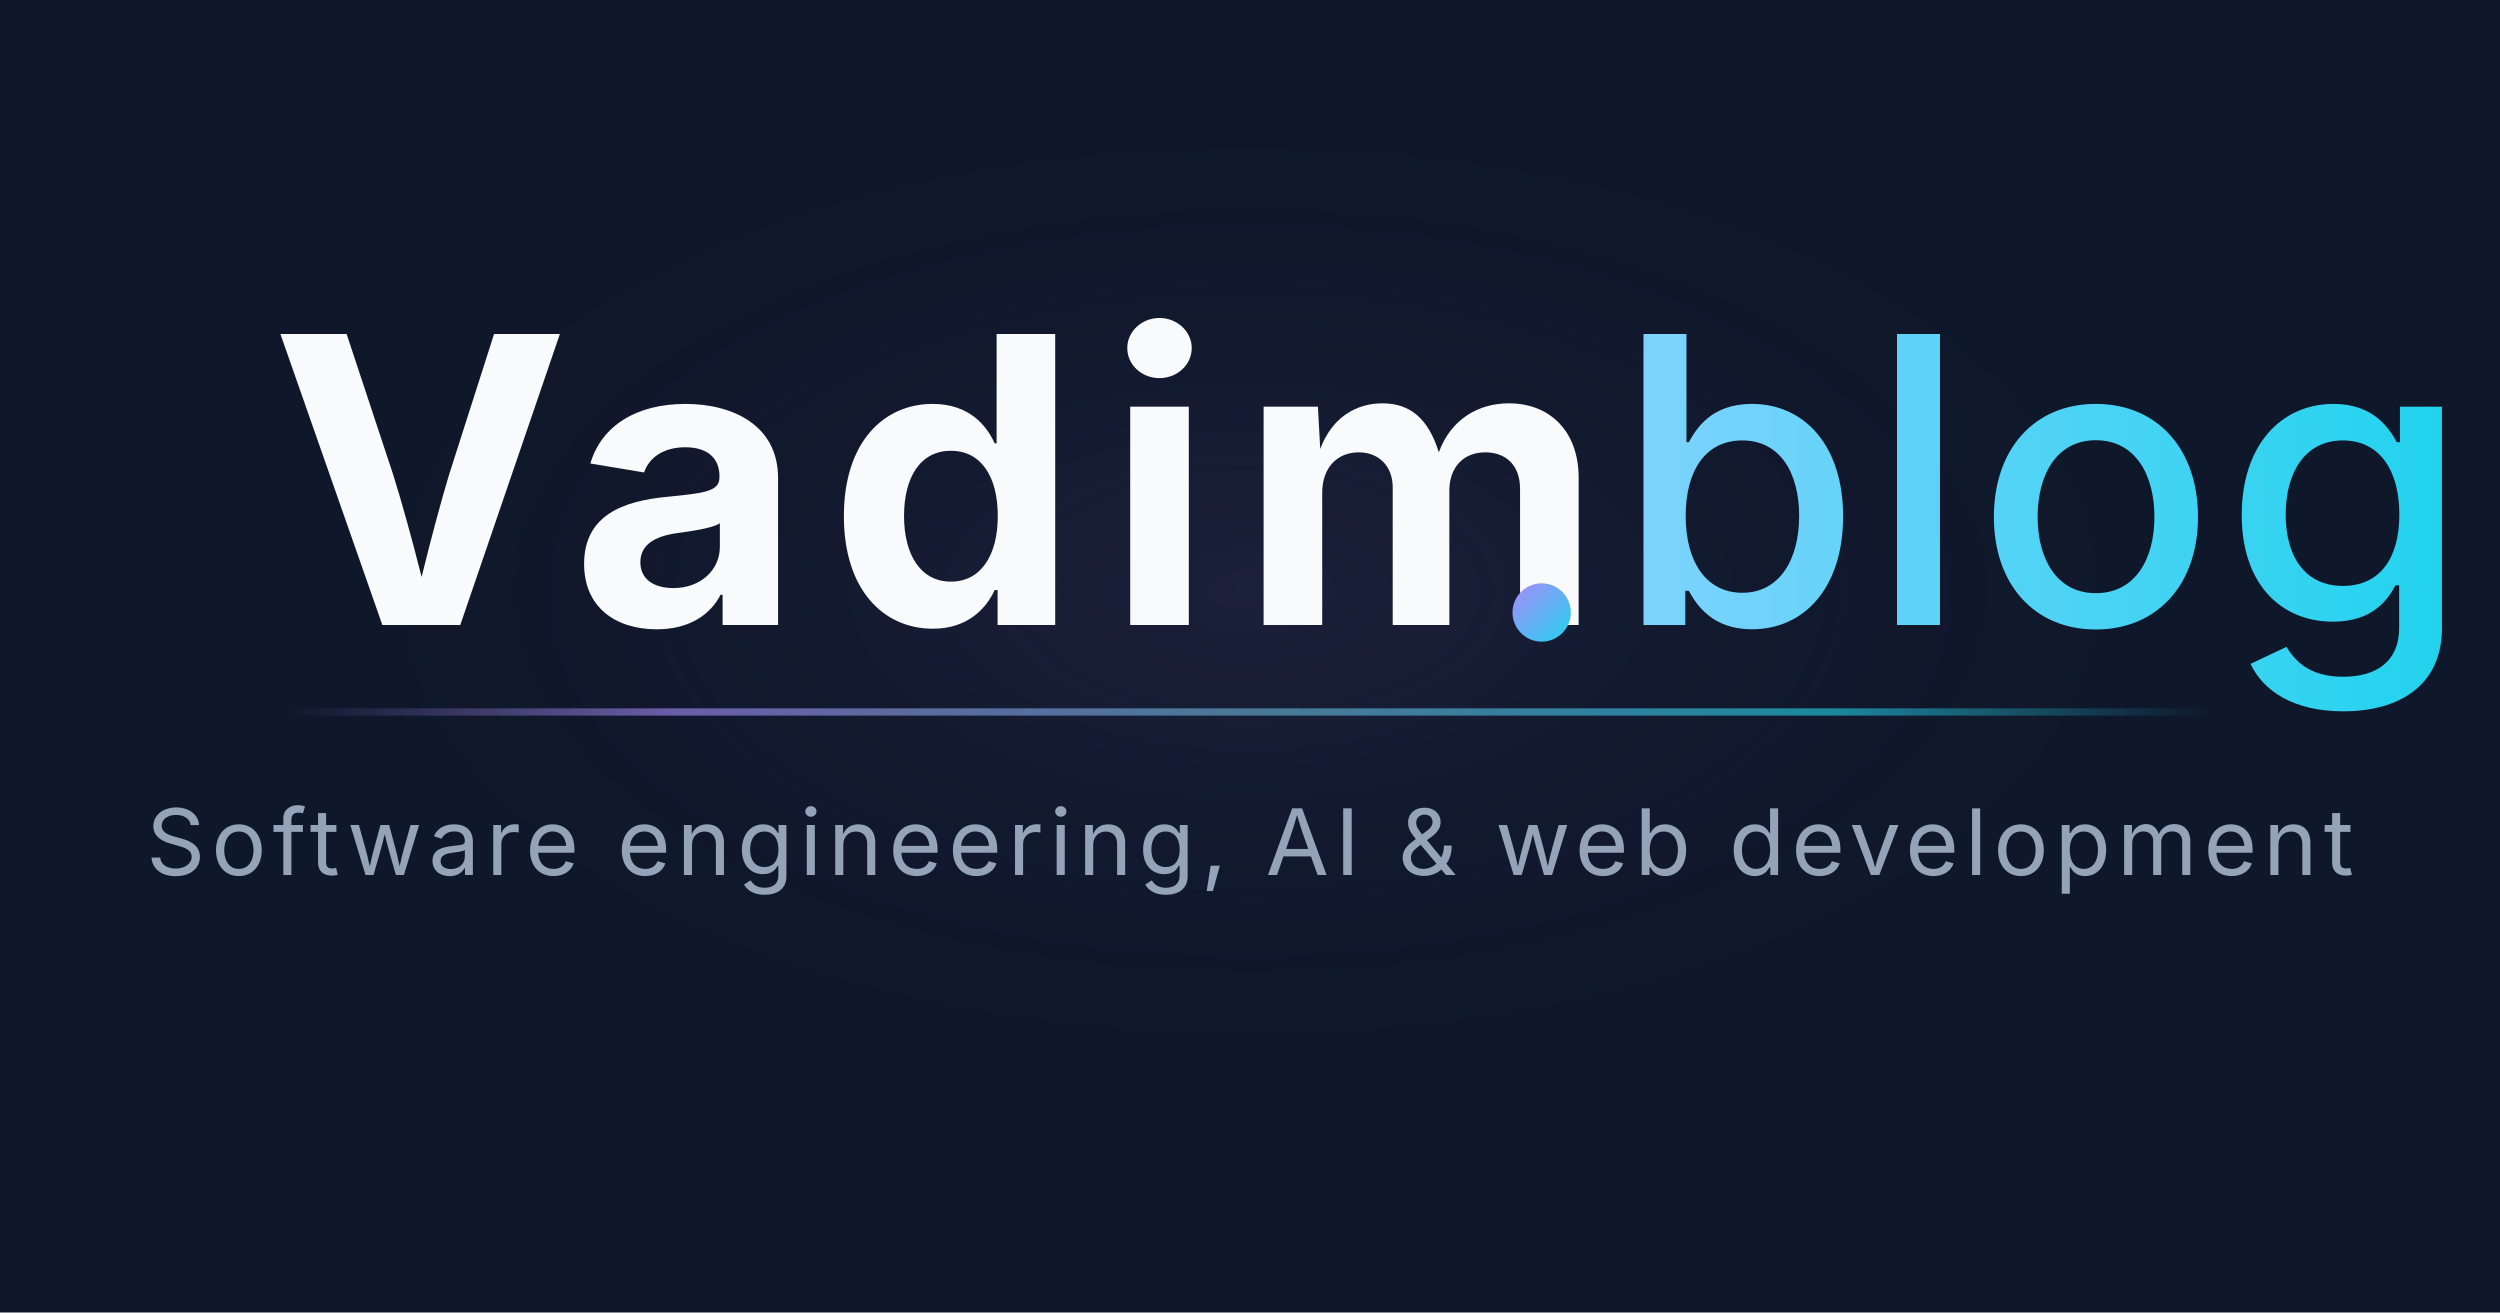
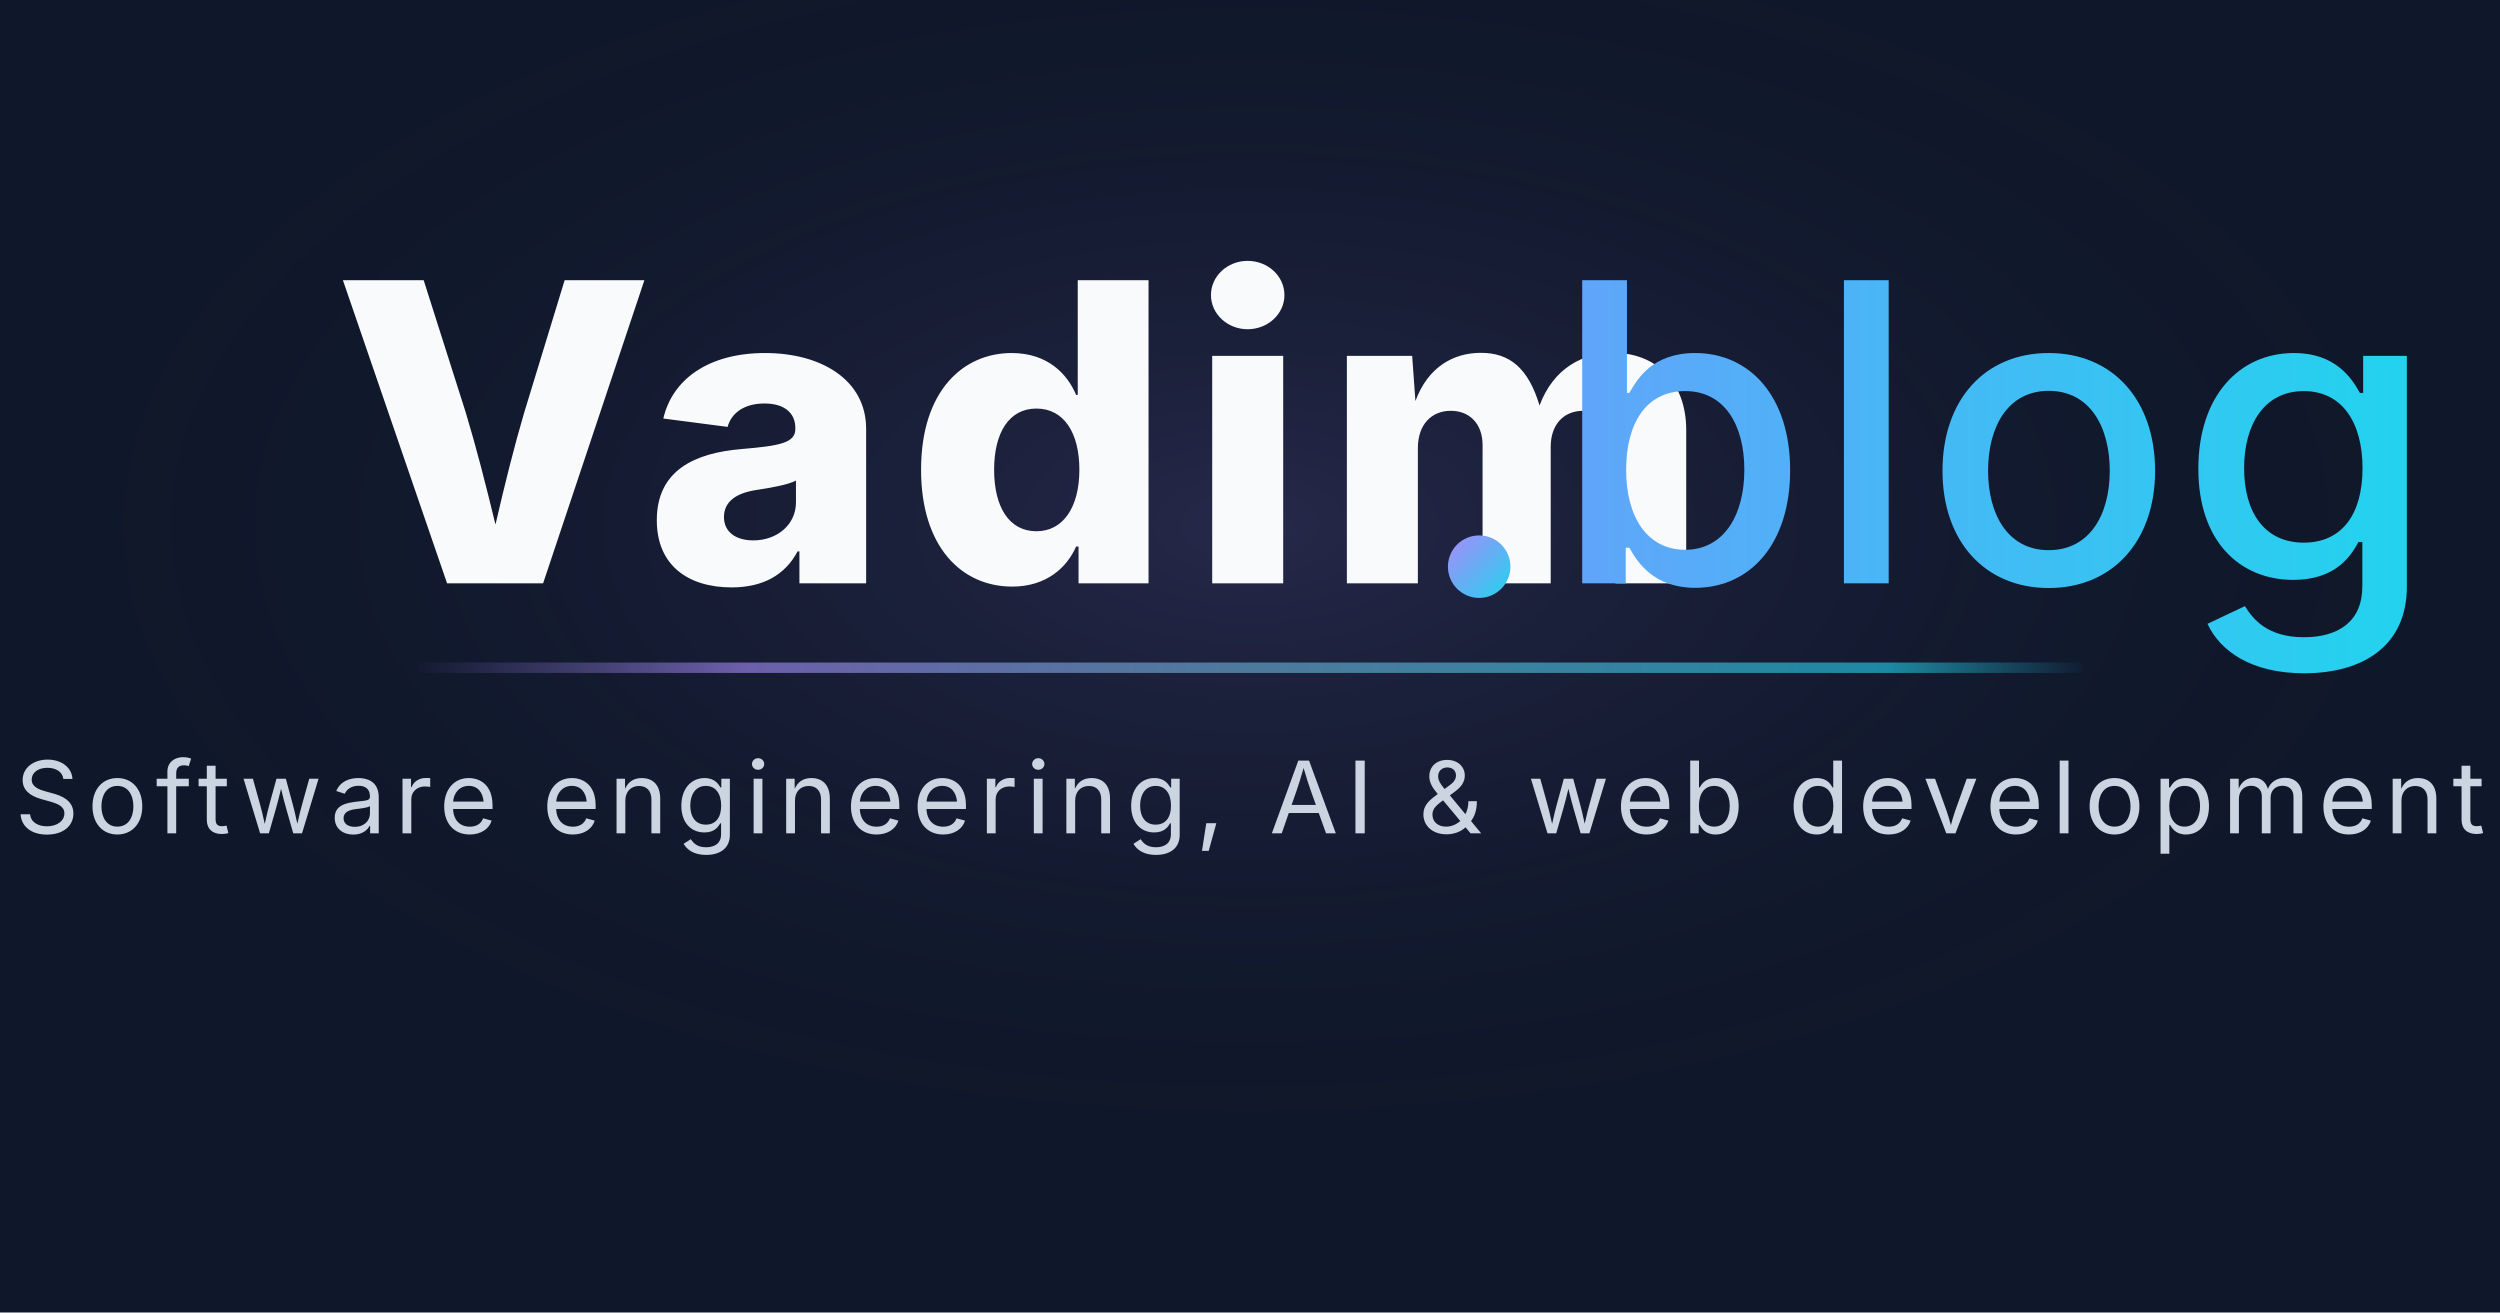
<svg xmlns="http://www.w3.org/2000/svg" viewBox="0 0 1200 630" width="1200" height="630">
  <defs>
    <linearGradient id="blogGrad" x1="0%" y1="0%" x2="100%" y2="0%">
-       <stop offset="0%" stop-color="#7dd3fc" />
+       <stop offset="0%" stop-color="#60a5fa" />
      <stop offset="100%" stop-color="#22d3ee" />
    </linearGradient>
    <linearGradient id="dotGrad" x1="0%" y1="0%" x2="100%" y2="100%">
      <stop offset="0%" stop-color="#a78bfa" />
      <stop offset="100%" stop-color="#22d3ee" />
    </linearGradient>
    <linearGradient id="underline" x1="0%" y1="0%" x2="100%" y2="0%">
      <stop offset="0%" stop-color="#a78bfa" stop-opacity="0" />
      <stop offset="20%" stop-color="#a78bfa" stop-opacity="0.6" />
      <stop offset="50%" stop-color="#7dd3fc" stop-opacity="0.5" />
-       <stop offset="80%" stop-color="#22d3ee" stop-opacity="0.6" />
+       <stop offset="88%" stop-color="#22d3ee" stop-opacity="0.6" />
      <stop offset="100%" stop-color="#22d3ee" stop-opacity="0" />
    </linearGradient>
-     <radialGradient id="glow" cx="50%" cy="45%" r="40%">
-       <stop offset="0%" stop-color="#a78bfa" stop-opacity="0.08" />
+     <radialGradient id="glow" cx="50%" cy="40%" r="50%">
+       <stop offset="0%" stop-color="#a78bfa" stop-opacity="0.15" />
      <stop offset="100%" stop-color="#0f172a" stop-opacity="0" />
    </radialGradient>
  </defs>
  <rect width="1200" height="630" fill="#0f172a" />
  <rect width="1200" height="630" fill="url(#glow)" />
-   <g transform="translate(600, 300)">
-     <text x="-470" y="0" font-family="'Instrument Sans', 'Inter', sans-serif" font-size="192" font-weight="700" letter-spacing="12" fill="#f8fafc">Vadim</text>
-     <circle cx="140" cy="-6" r="14" fill="url(#dotGrad)" />
-     <text x="175" y="0" font-family="'Instrument Sans', 'Inter', sans-serif" font-size="192" font-weight="500" letter-spacing="3" fill="url(#blogGrad)">blog</text>
+   <g transform="translate(560, 280)">
+     <text x="-400" y="0" font-family="'Instrument Sans', 'Inter', sans-serif" font-size="200" font-weight="800" letter-spacing="8" fill="#f8fafc">Vadim</text>
+     <circle cx="150" cy="-8" r="15" fill="url(#dotGrad)" />
+     <text x="185" y="0" font-family="'Instrument Sans', 'Inter', sans-serif" font-size="200" font-weight="500" letter-spacing="2" fill="url(#blogGrad)">blog</text>
  </g>
-   <rect x="140" y="340" width="920" height="3.5" rx="1.75" fill="url(#underline)" />
-   <text x="600" y="420" text-anchor="middle" font-family="'Instrument Sans', 'Inter', sans-serif" font-size="44" font-weight="400" letter-spacing="3" fill="#94a3b8">Software engineering, AI &amp; web development</text>
+   <rect x="200" y="318" width="800" height="5" rx="2.5" fill="url(#underline)" />
+   <text x="600" y="400" text-anchor="middle" font-family="'Instrument Sans', 'Inter', sans-serif" font-size="48" font-weight="400" letter-spacing="4" fill="#cbd5e1">Software engineering, AI &amp; web development</text>
</svg>
